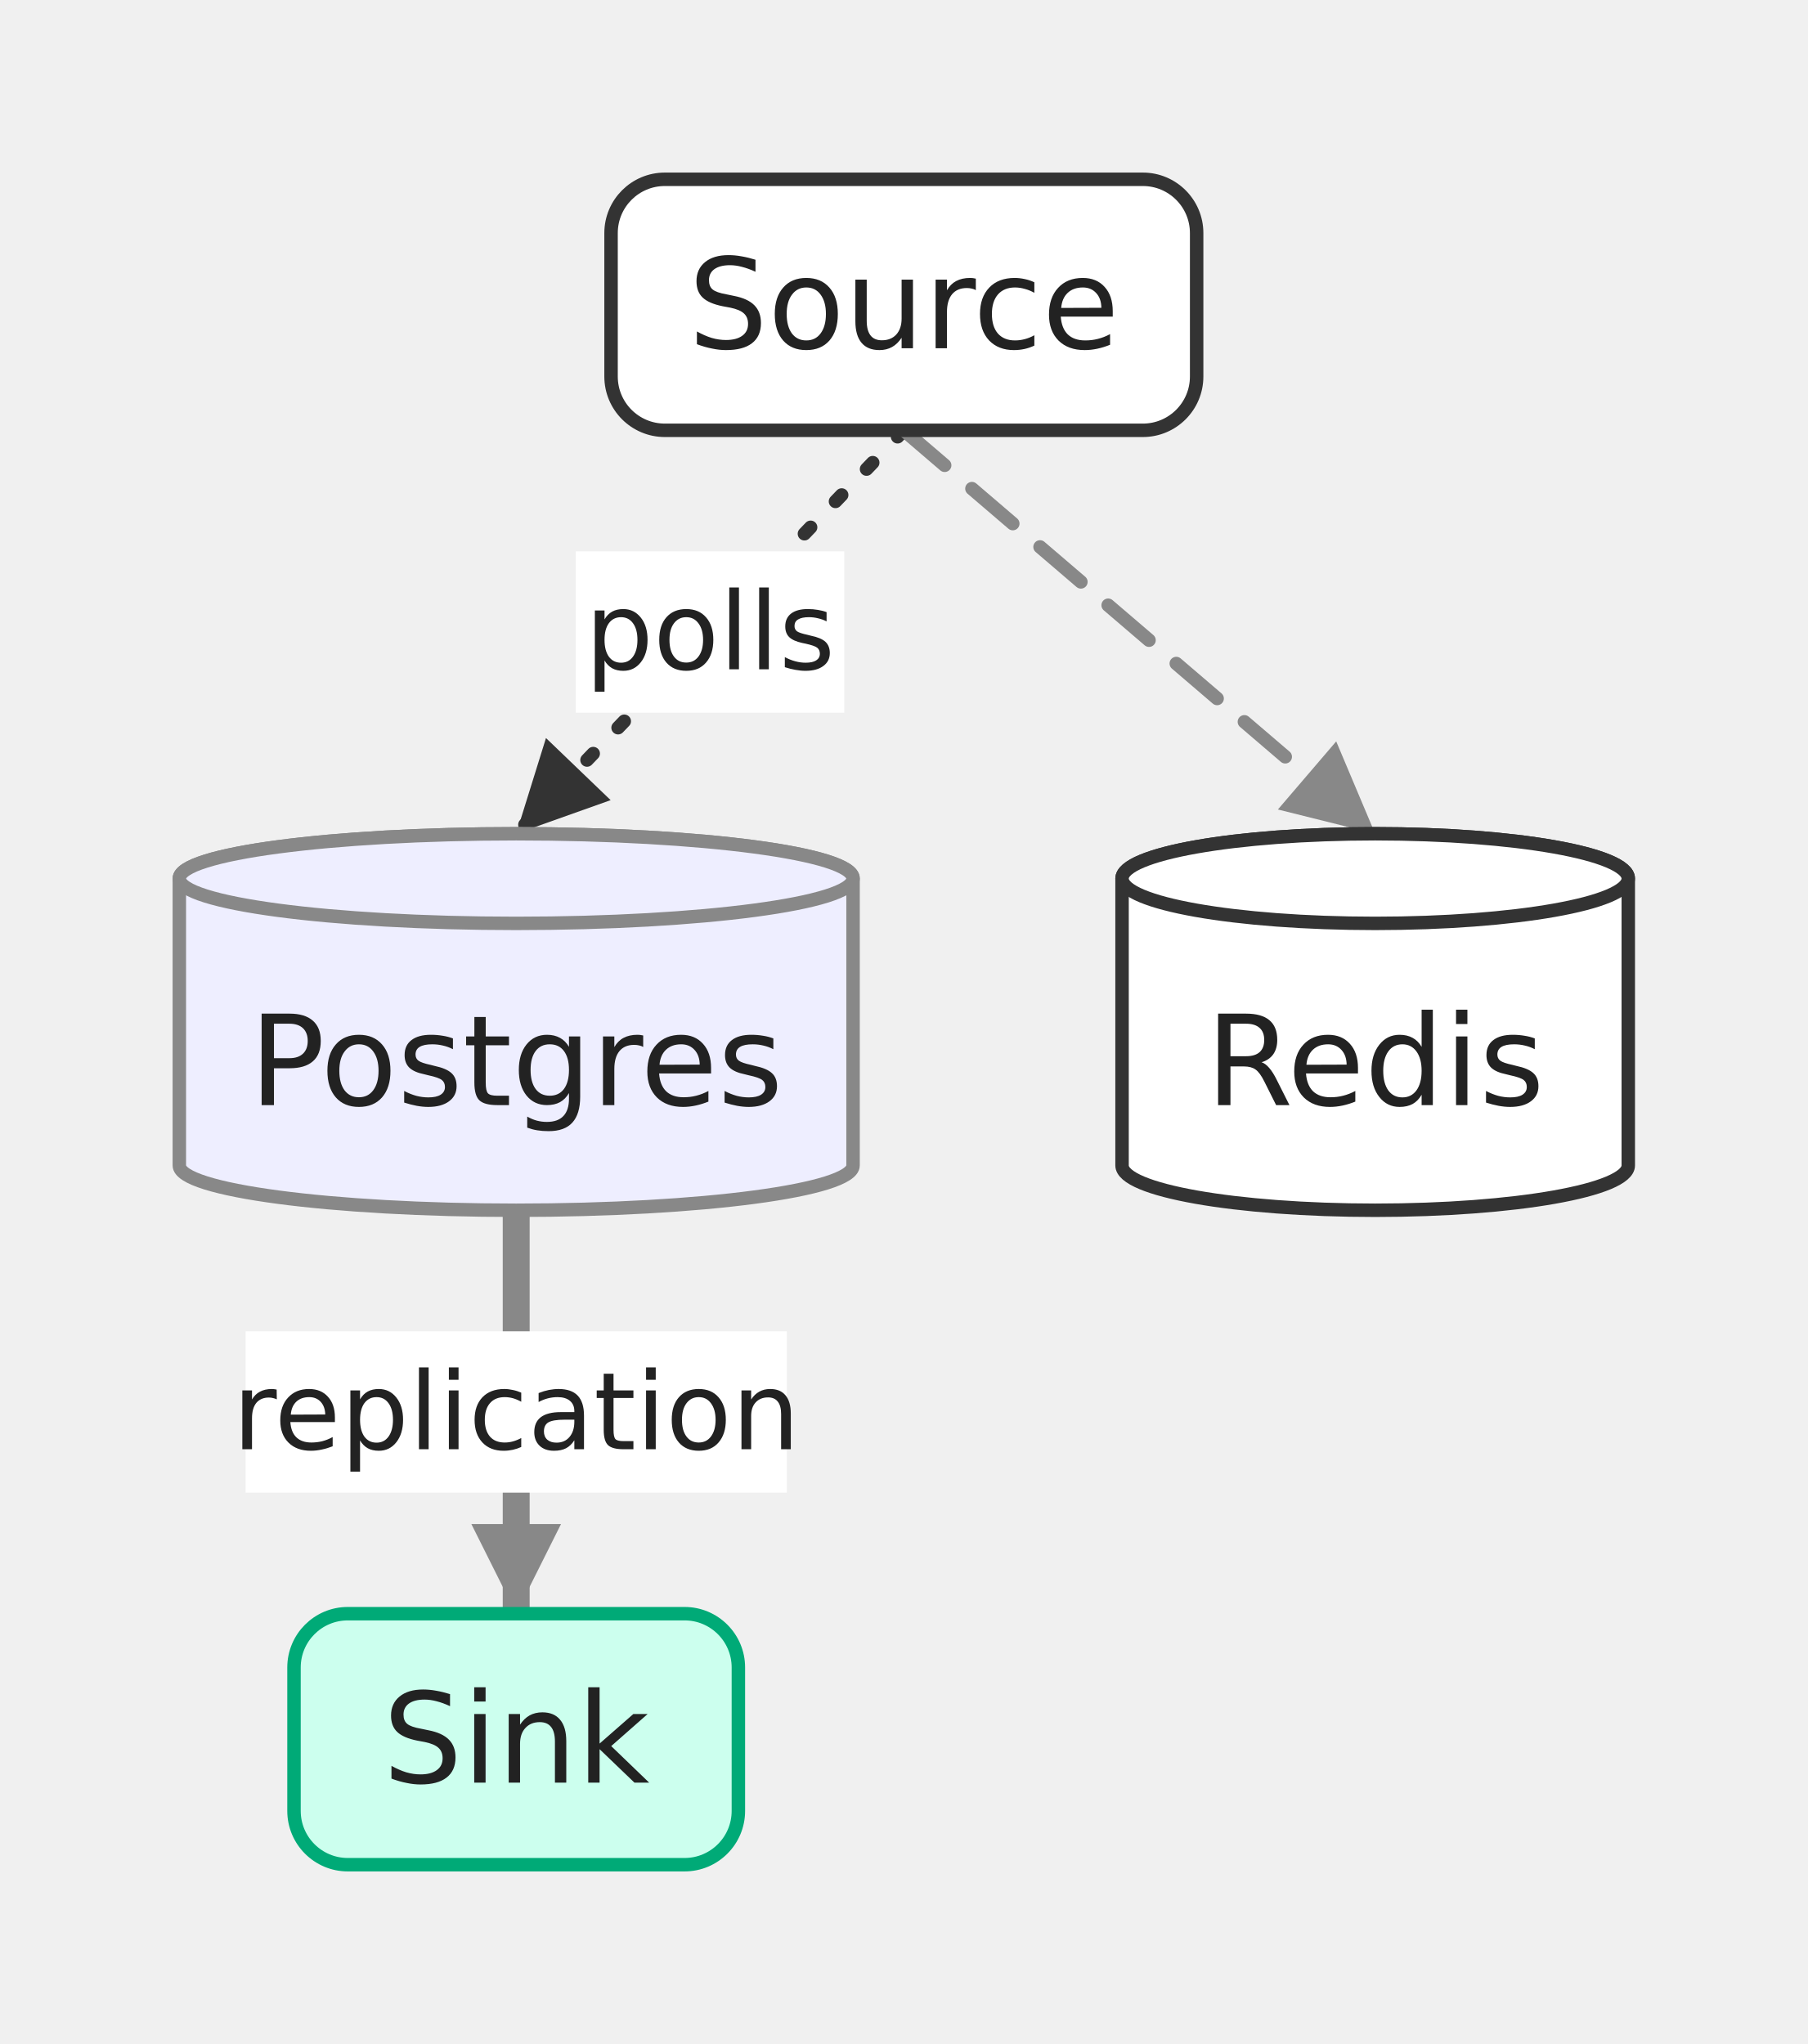
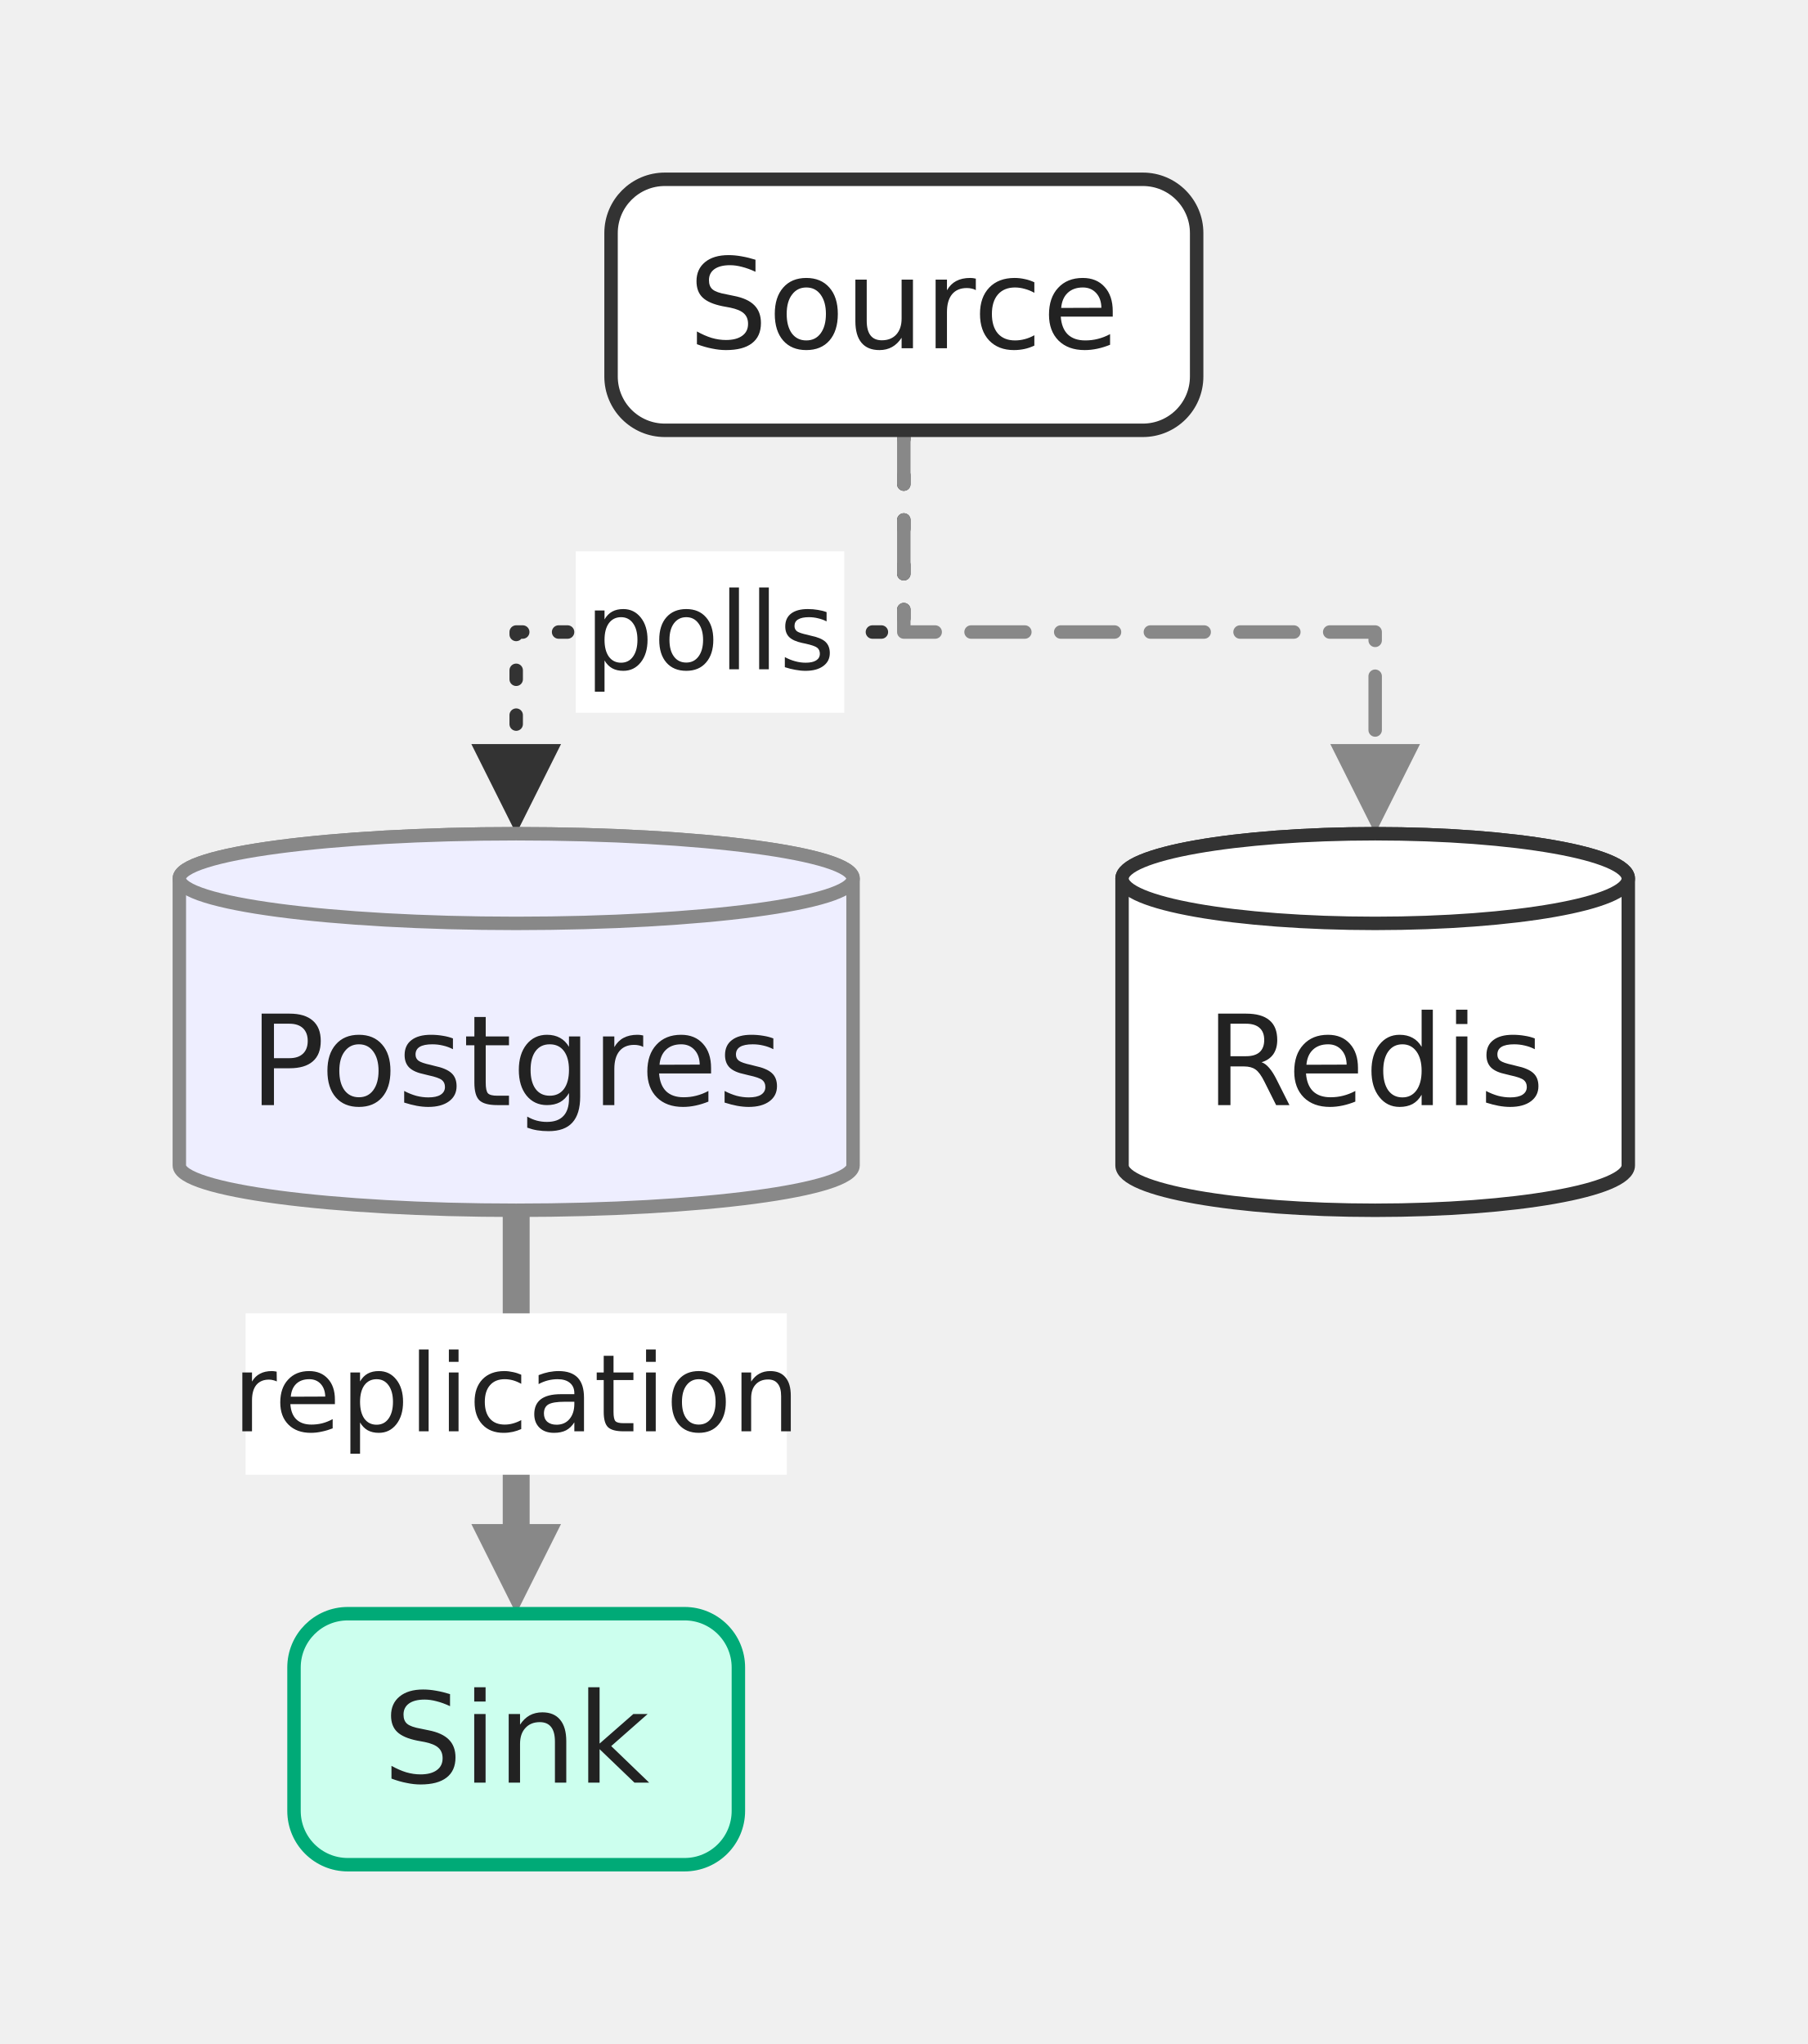
<svg xmlns="http://www.w3.org/2000/svg" width="201.60" height="228.00" viewBox="0 0 201.60 228.00">
  <defs>
-     <marker id="arrow" viewBox="0 0 10 10" refX="10" refY="5" markerWidth="10" markerHeight="10" orient="auto" markerUnits="userSpaceOnUse">
+     <marker id="arrow" viewBox="0 0 10 10" refX="6.00" refY="5" markerWidth="10" markerHeight="10" orient="auto" markerUnits="userSpaceOnUse">
      <path d="M0,0 L10,5 L0,10 Z" fill="#333" />
    </marker>
-     <marker id="arrow-888" viewBox="0 0 10 10" refX="10" refY="5" markerWidth="10" markerHeight="10" orient="auto" markerUnits="userSpaceOnUse">
+     <marker id="arrow-888" viewBox="0 0 10 10" refX="6.00" refY="5" markerWidth="10" markerHeight="10" orient="auto" markerUnits="userSpaceOnUse">
      <path d="M0,0 L10,5 L0,10 Z" fill="#888" />
    </marker>
  </defs>
  <g fill="none" stroke-linecap="round" stroke-linejoin="round">
-     <polyline points="100.80,48.00 57.57,93.00" stroke="#333" stroke-width="1.5" stroke-dasharray="1 4" marker-end="url(#arrow)" />
-     <polyline points="100.80,48.00 153.37,93.00" stroke="#888" stroke-width="1.5" stroke-dasharray="6 4" marker-end="url(#arrow-888)" />
-     <polyline points="57.57,135.00 57.57,180.00" stroke="#888" stroke-width="3" marker-end="url(#arrow-888)" />
+     <polyline points="100.80,48.00 100.80,70.50 57.57,70.50 57.57,89.00" stroke="#333" stroke-width="1.5" stroke-dasharray="1 4" marker-end="url(#arrow)" />
+     <polyline points="100.80,48.00 100.80,70.50 153.37,70.50 153.37,89.00" stroke="#888" stroke-width="1.5" stroke-dasharray="6 4" marker-end="url(#arrow-888)" />
+     <polyline points="57.57,135.00 57.57,176.00" stroke="#888" stroke-width="3" marker-end="url(#arrow-888)" />
  </g>
  <g fill="#fff" stroke="none">
    <rect x="64.21" y="61.50" width="29.95" height="18.00" />
-     <rect x="27.39" y="148.50" width="60.36" height="18.00" />
+     <rect x="27.39" y="146.50" width="60.36" height="18.00" />
  </g>
  <g fill="#222" font-family="DejaVu Sans, Arial, sans-serif" font-size="12.00" text-anchor="middle" dominant-baseline="central">
    <text x="79.19" y="70.50">polls</text>
-     <text x="57.57" y="157.50">replication</text>
+     <text x="57.57" y="155.50">replication</text>
  </g>
  <g>
    <rect x="68.15" y="20.00" width="65.31" height="28.00" rx="6" ry="6" fill="#fff" stroke="#333" stroke-width="1.5" />
    <text x="100.80" y="34.00" font-family="DejaVu Sans, Arial, sans-serif" font-size="14" fill="#222" text-anchor="middle" dominant-baseline="central">Source</text>
    <path d="M20.00,98.00 L20.00,130.00 A37.57,5.00 0 0 0 95.14,130.00 L95.14,98.00 A37.57,5.00 0 0 0 20.00,98.00 Z" fill="#eef" stroke="#888" stroke-width="1.5" />
    <ellipse cx="57.57" cy="98.00" rx="37.57" ry="5.00" fill="#eef" stroke="#888" stroke-width="1.5" />
    <text x="57.57" y="118.42" font-family="DejaVu Sans, Arial, sans-serif" font-size="14" fill="#222" text-anchor="middle" dominant-baseline="central">Postgres</text>
    <path d="M125.14,98.00 L125.14,130.00 A28.23,5.00 0 0 0 181.60,130.00 L181.60,98.00 A28.23,5.00 0 0 0 125.14,98.00 Z" fill="#fff" stroke="#333" stroke-width="1.5" />
    <ellipse cx="153.37" cy="98.00" rx="28.23" ry="5.00" fill="#fff" stroke="#333" stroke-width="1.5" />
    <text x="153.37" y="118.42" font-family="DejaVu Sans, Arial, sans-serif" font-size="14" fill="#222" text-anchor="middle" dominant-baseline="central">Redis</text>
    <rect x="32.79" y="180.00" width="49.56" height="28.00" rx="6" ry="6" fill="#cfe" stroke="#0a7" stroke-width="1.5" />
    <text x="57.57" y="194.00" font-family="DejaVu Sans, Arial, sans-serif" font-size="14" fill="#222" text-anchor="middle" dominant-baseline="central">Sink</text>
  </g>
</svg>
